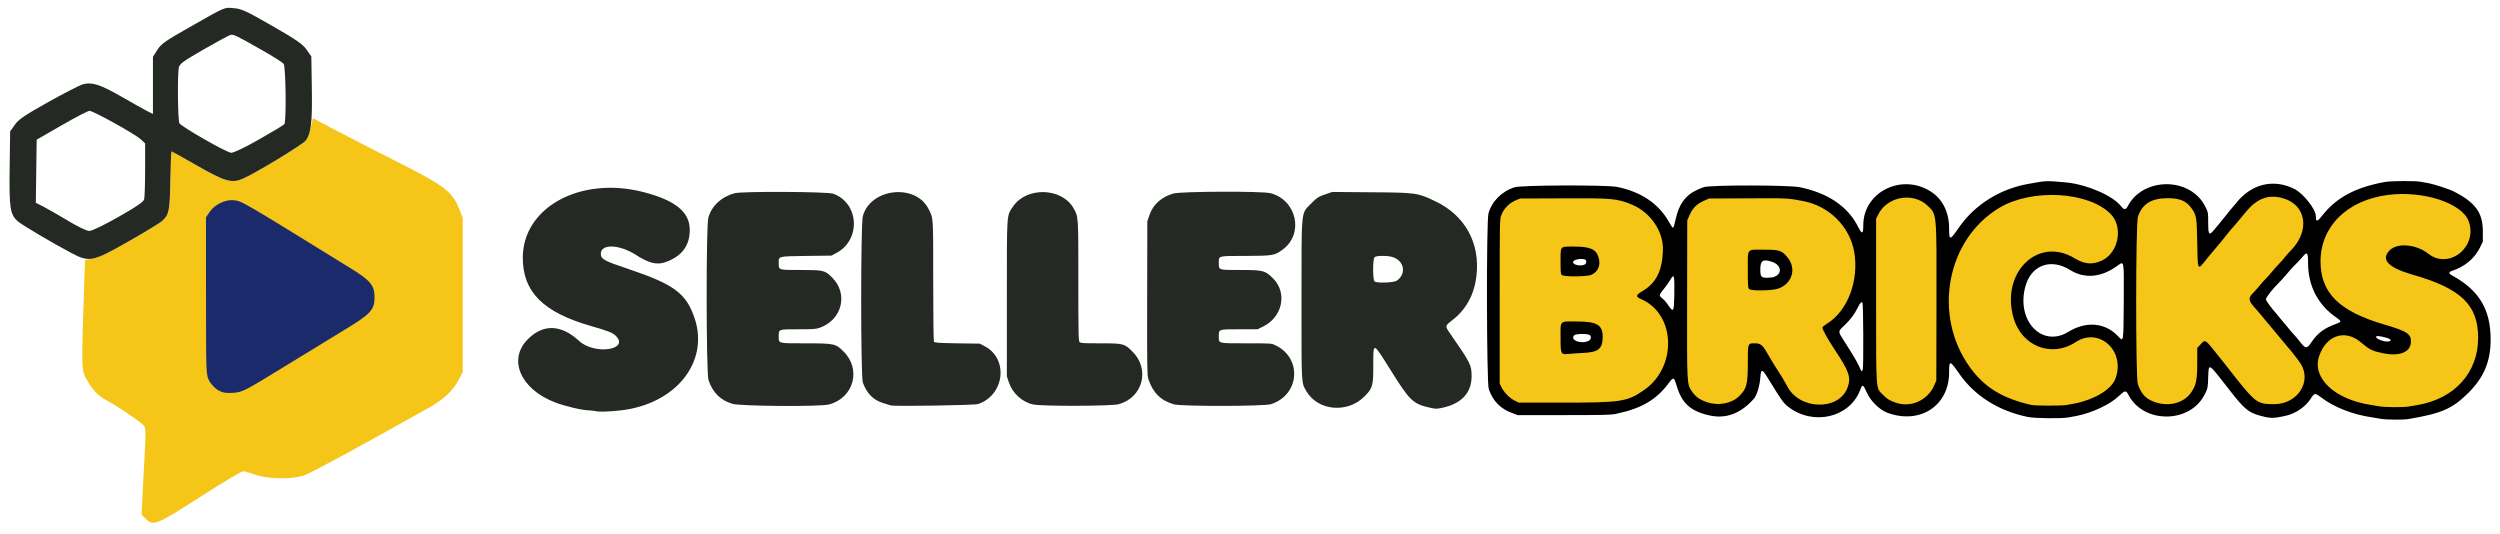
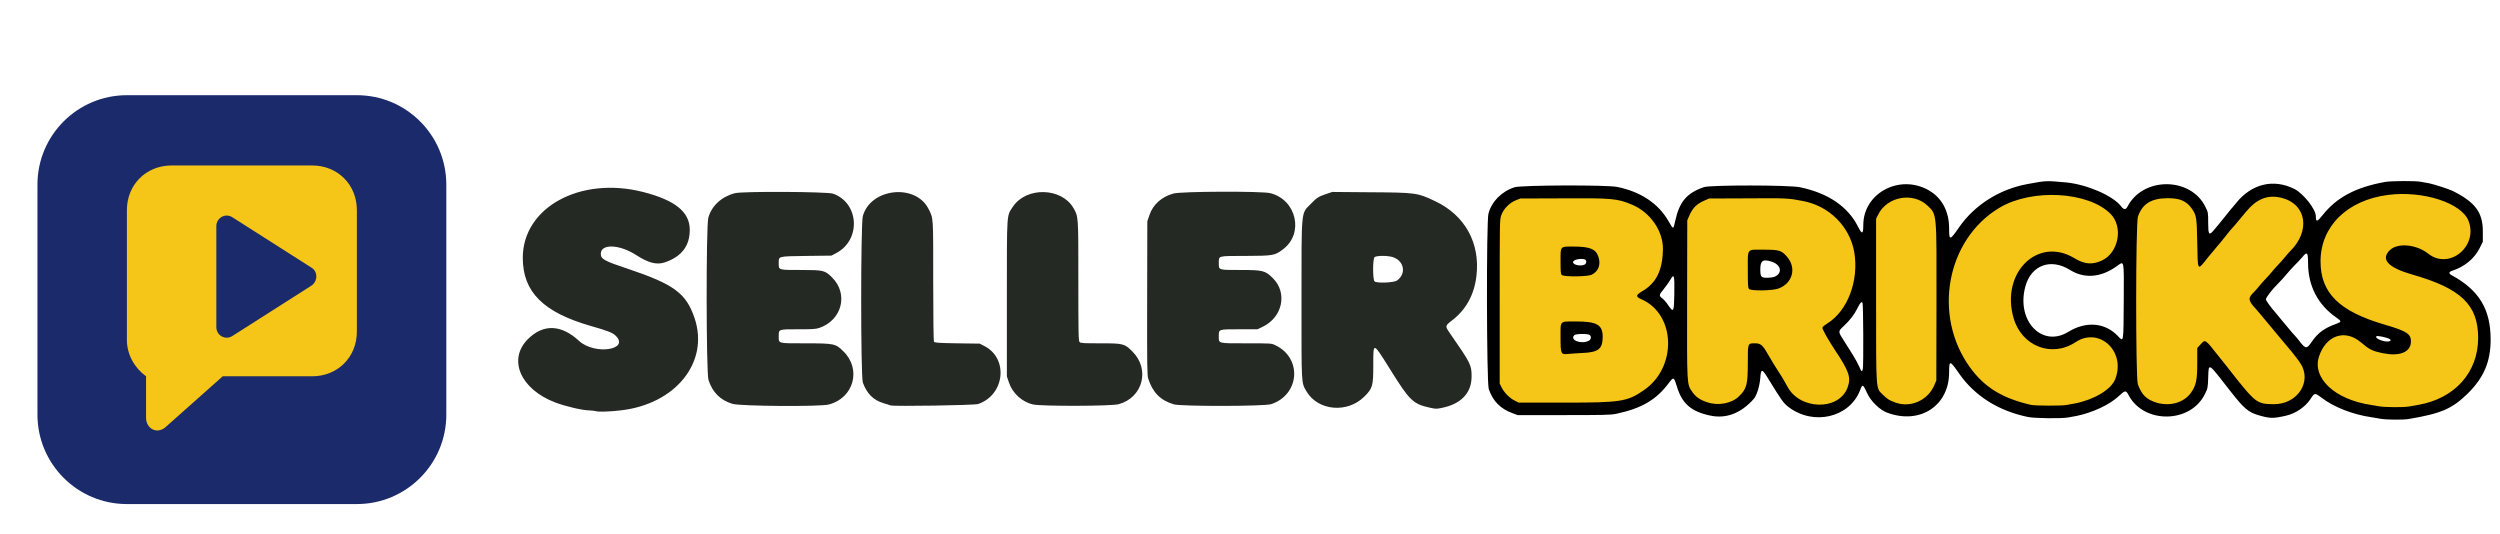
<svg xmlns="http://www.w3.org/2000/svg" width="1602" height="342" viewBox="0 0 1602 342" role="img" aria-labelledby="sellerbricks-dark-title">
+   <g transform="translate(24 61.0) scale(4.09375)" fill-rule="nonzero">
+     <rect width="64" height="64" rx="14" fill="#1B2A6B" />
+     <path d="M14 18c0-4 3-7 7-7h22c4 0 7 3 7 7v19c0 4-3 7-7 7H29l-9 8c-1.3 1.1-3 .2-3-1.5V44c-1.8-1.3-3-3.4-3-5.7z" fill="#F5C518" />
+     <path d="M28 20.5v15.8c0 1.3 1.4 2.1 2.5 1.4l12.4-7.9c1-.7 1-2.2 0-2.8l-12.4-7.9c-1.1-.7-2.5.1-2.5 1.4z" fill="#1B2A6B" />
+   </g>
  <g fill-rule="evenodd">
-     <path fill="#F5C518" d="M93.31 332.4L90.71 329.8L91.47 314.65C91.89 306.32 92.54 293.88 92.92 287C93.51 276.44 93.38 274.21 92.06 272.62C90.16 270.34 75.49 260.42 68.18 256.47C62.53 253.43 58.77 249.33 54.88 242C52.25 237.04 52.2 233.9 53.83 186.08L54.5 166.65L60 165.53C63.81 164.74 71.04 161.23 83.5 154.1C93.4 148.43 102.56 142.83 103.85 141.65C108.35 137.52 108.78 135.43 109.15 115.75C109.34 105.44 109.69 97 109.92 97C110.15 97 117.54 101.12 126.34 106.16C143.91 116.23 148.38 117.54 155.26 114.67C163.06 111.41 194.18 92.56 196.01 89.99C197.07 88.5 198.51 84.7 199.22 81.54L200.5 75.79L215 83.41C222.97 87.61 241.2 96.95 255.5 104.18C284.86 119.03 289.74 122.76 294.16 133.7L296.5 139.5L296.5 189L296.5 238.5L293.85 243.5C290.28 250.25 284.37 255.88 275.71 260.75C230.23 286.33 199.5 303.02 195 304.58C187.14 307.29 171.69 307.08 163.53 304.15C160.25 302.97 156.73 302 155.71 302C154.69 302 142.3 309.42 128.18 318.49C100.04 336.55 98.19 337.29 93.31 332.4Z" />
-     <path fill="#1B2A6B" d="M140 250.21C138.07 249.15 135.49 246.54 134.27 244.4C132.04 240.51 132.03 240.42 132.02 189.9L132 139.3L134.26 135.9C137.43 131.12 144.33 127.75 149.76 128.31C155.02 128.86 153.43 127.93 225.48 172.41C237.37 179.75 240 183.02 240 190.5C240 198.61 237.68 201.11 220.47 211.55C212.24 216.54 194.25 227.53 180.5 235.97C156.68 250.58 155.22 251.33 149.5 251.71C144.91 252.02 142.68 251.67 140 250.21Z" />
-     <path fill="#242924" d="M45.54 162.03C33.51 155.68 13.79 143.99 11.28 141.72C6.45 137.34 5.84 133.25 6.18 107.76L6.5 84.17L9.5 79.94C11.97 76.46 15.77 73.88 31 65.36C41.17 59.67 51.16 54.55 53.18 53.99C58.87 52.4 64.35 54.17 77.85 61.95C84.55 65.81 91.82 69.89 94.01 71.01L98 73.04L98 54.72L98 36.39L100.84 31.95C103.3 28.08 106 26.18 121.59 17.36C145.34 3.9 143.45 4.71 149.89 5.24C154.8 5.65 157.86 7.06 174.46 16.6C190.15 25.62 193.95 28.25 196.46 31.83L199.5 36.17L199.82 56.62C200.17 78.22 199.36 85.28 196.03 89.96C194.18 92.56 163.12 111.38 155.26 114.67C148.38 117.54 143.91 116.23 126.34 106.16C117.54 101.12 110.15 97 109.92 97C109.69 97 109.34 105.44 109.15 115.75C108.78 135.43 108.35 137.52 103.85 141.65C102.56 142.84 93.06 148.61 82.75 154.47C59.16 167.9 57.38 168.27 45.54 162.03ZM75.88 139.01C87.4 132.49 91.93 129.39 92.37 127.76C92.7 126.52 92.98 117.93 92.99 108.69L93 91.87L90.25 89.31C86.65 85.95 59.71 70.99 57.34 71.03C56.33 71.05 48.3 75.21 39.5 80.29L23.5 89.51L23.23 109.73L22.96 129.95L27.73 132.37C30.35 133.71 37.44 137.77 43.47 141.4C49.98 145.32 55.57 148 57.22 148C58.87 148 66.41 144.37 75.88 139.01ZM166.12 89.28C174.58 84.49 181.83 80.1 182.23 79.53C183.57 77.65 183.13 42.55 181.75 40.85C181.06 40 175.1 36.23 168.5 32.47C151.18 22.6 149.69 21.88 147.69 22.39C146.69 22.64 138.97 26.81 130.52 31.67C117.26 39.28 115.07 40.89 114.58 43.37C113.63 48.08 113.95 77.38 114.96 78.97C116.47 81.36 145.25 97.78 148.12 97.9C149.71 97.96 156.78 94.58 166.12 89.28Z" />
    <path fill="#242924" d="M382 263.5C381.3 263.3 379.5 263.1 378 263C373.3 263 362.4 260.4 355.8 257.9C333.4 249.4 325.2 230.2 338.4 217.2C348.2 207.5 359.6 207.9 371 218.4C381 227.7 404 224.2 394.4 215C392.6 213.2 388.9 211.8 379 209C348.1 200.2 335 187.1 335 165.2C335 132.9 371.8 112.8 412 123C432.7 128.3 442 135.8 442 147.3C442 157.6 436.8 164.4 426.1 168.1C420.8 169.9 415.5 168.5 407.6 163.4C396.9 156.5 385 156.1 385 162.6C385 166 387.1 167.2 402.2 172.2C432 182.2 439.7 187.9 445.1 203.9C454.6 232.1 432.9 259.1 397.5 263C390.7 263.8 383.5 264 382 263.5ZM916.5 261.3C905.5 258.9 903.4 256.9 891 237C879.6 218.8 880 218.9 880 234C880 247.3 879.6 248.8 874.3 254.1C863.4 265 844.6 263.3 837.2 250.8C833.8 244.9 834 247.8 834 192C834 133.7 833.7 137.1 839.6 131C843.8 126.7 844.8 126 849.3 124.5L853.7 123L878 123.2C907.4 123.4 908.4 123.5 919.8 129C938.8 138 948.6 155.8 946.1 176.8C944.7 189 939.3 198.7 930.1 205.6C926 208.8 926 209 929 213.4C942.5 232.8 943 233.9 943 241.2C943 251.7 936.5 258.7 924.3 261.3C920.3 262.1 920.3 262.1 916.5 261.3ZM469.4 258.8C461.7 256.5 456.6 251.5 454 243.5C452.5 238.9 452.4 144.9 453.9 139.5C456 131.9 462.4 126 470.9 123.8C475.7 122.5 530 122.8 533.8 124.1C550.6 130 551.9 153.8 535.8 162.2L532.8 163.8L516.6 164C498.1 164.3 499 164 499 168.8C499 173.1 498.7 173 513.2 173C527.7 173 528.6 173.2 533.2 177.8C543.8 188.3 539.6 205.1 525.1 210.1C522.7 210.9 520.8 211 511.5 211C498.7 211 499 210.9 499 215.5C499 220.2 498.2 220 515.9 220C534.6 220 535.5 220.2 540.4 225.1C552.2 236.5 547.1 255.1 531.1 259.2C525.6 260.7 474.5 260.3 469.4 258.8ZM570.8 259.8C570.5 259.7 568.3 259 566 258.3C559.6 256.4 555.4 252.1 552.9 245.1C551.5 240.9 551.5 143.6 552.9 138.5C557.8 120.6 586.5 117.4 594.9 133.7C598.2 140.2 598 137.7 598 180C598 203.2 598.2 218.5 598.5 219C598.9 219.6 601.3 219.8 613.4 220L627.8 220.2L630.5 221.6C646.4 229.4 644 253 626.8 258.9C624.5 259.7 572.9 260.5 570.8 259.8ZM662.1 259.2C655.1 257.7 648.9 252.1 646.6 245.3L645.2 241.2L645.2 191.2C645.2 134.9 645 138.6 649.1 132.4C657.7 119.6 680.1 120.1 687.8 133.2C691.1 139 691 137.7 691 180C691 214.3 691.1 218.5 691.8 219.2C692.5 219.9 694.4 220 705.2 220C719.9 220 720.6 220.2 725.6 225.2C737.1 236.6 732.4 254.7 716.9 259C712.3 260.3 667.9 260.4 662.1 259.2ZM752.2 259.1C743.7 256.6 738.7 251.6 735.8 242.7C735.1 240.4 735 235.7 735.1 191L735.2 141.8L736.6 137.7C738.9 131 744.4 126.1 752 124C757.1 122.6 808.9 122.4 814.1 123.8C830.9 128.1 835.7 149.7 822.1 159.8C816.8 163.8 815.8 163.9 798.2 164C780.2 164 781 163.8 781 168.5C781 173.1 780.6 173 794.4 173C809.3 173 810.7 173.3 815.7 178.3C825.1 187.6 821.9 203.2 809.3 209.3L805.8 211L794.2 211C780.6 211 781 210.9 781 215.5C781 220.2 780.1 220 798.7 220C814.5 220 814.8 220 817.2 221.2C834.6 229.4 832.9 253 814.5 259C810 260.4 757.3 260.5 752.2 259.1ZM895.3 179.7C901.3 175.3 899.8 167.2 892.6 164.8C889.5 163.7 881.9 163.7 880.8 164.8C879.6 166 879.6 179.1 880.8 180.3C882.1 181.6 893.4 181.2 895.3 179.7Z" />
    <path fill="#000000" d="M1525.8 268.4C1524.4 268.2 1521.7 267.7 1519.8 267.4C1507.8 265.7 1495.5 260.9 1487.6 254.8C1483.3 251.6 1483.2 251.6 1480.5 255.8C1477.2 260.8 1471 265 1464.8 266.4C1456.3 268.3 1454.7 268.2 1447 266C1440.7 264.1 1437.8 261.6 1429.5 251C1414.4 231.6 1415.4 232.2 1415 242.2C1414.8 248.5 1414.7 248.9 1412.9 252.5C1403.8 271.3 1374 271.8 1364.1 253.4C1362.3 249.9 1361.9 249.9 1357.5 254C1351.9 259.3 1340.7 264.5 1330.8 266.5C1329.1 266.8 1326.7 267.3 1325.3 267.5C1321.3 268.3 1303.8 268.1 1299.5 267.2C1280.6 263.3 1265.4 253.7 1255.5 239.5C1249.4 230.7 1249 230.7 1249 238.6C1249 260.1 1230.2 272.3 1209.2 264.4C1204.6 262.7 1198.8 257.1 1196.5 252C1193.7 245.9 1193.5 245.9 1191.8 250.4C1184.9 267.6 1162.1 272.9 1146.2 260.9C1142.9 258.4 1141.9 257 1133.6 243.5C1129.1 236 1128.4 235.9 1128 242.2C1127.6 247.2 1125.8 253.3 1123.9 255.5C1115.7 264.8 1106.2 268.5 1095.9 266.3C1083.6 263.7 1077.8 258.6 1074.5 247.5C1072.7 241.5 1072.4 241.4 1069.4 245.4C1061.4 256.2 1051.8 261.8 1035.5 265.2C1032.4 265.9 1027 266 1002.1 266L972.5 266L969.3 264.8C961.5 262 956.7 257.1 954 249.3C952.6 245.2 952.4 142.1 953.8 136.9C955.8 129.2 962.2 122.7 970.5 120C974.8 118.6 1029.9 118.4 1036.4 119.8C1051.4 122.9 1062.5 130.3 1069 141.4C1072.4 147.3 1072.2 147.3 1073.5 141.5C1076.2 129.2 1080.9 123.7 1091.9 119.9C1096.2 118.5 1146.5 118.5 1153.5 120C1171.6 123.8 1184.2 132.4 1190.7 145.4C1193.2 150.4 1194 150.1 1194 144.2C1194 123.8 1217.1 111.4 1235.7 121.8C1244.3 126.6 1249 135.3 1249 146.4C1249 154.3 1249.4 154.3 1255.5 145.5C1265.3 131.4 1281.2 121.3 1298.9 118C1311.5 115.7 1310.7 115.7 1324 116.9C1337.3 118.2 1354 125.4 1359.2 132.2C1360.9 134.5 1362.2 134.5 1363.3 132.4C1373.2 113.1 1404 113.3 1413.3 132.7C1415 136.1 1415 136.4 1415 142.6C1415 150 1415.5 151 1418 148.2C1421 144.7 1422 143.5 1426 138.5C1428.3 135.6 1430.3 133.1 1430.5 133C1430.6 132.9 1431.8 131.5 1433 130C1442.9 117.7 1456.9 114.4 1470.3 121.1C1476.1 124.1 1484 134.1 1484 138.6C1484 142.4 1484.8 142.3 1488.3 137.9C1497.3 126.5 1509.5 120 1528.3 116.6C1532 115.9 1548 115.8 1551.3 116.5C1552.7 116.7 1555.1 117.2 1556.8 117.5C1560.1 118.2 1569.4 121.2 1571.8 122.4C1586 129.5 1591 136.1 1591 148.1L1591 154.9L1588.9 159.1C1585.5 165.8 1579.3 170.9 1571.4 173.5C1569.1 174.2 1569 175.3 1571.1 176.4C1588.6 185.9 1596 198.2 1596 217.6C1596 231.7 1591.7 241.8 1581.6 251.9C1571.3 262 1564.6 264.9 1543.5 268.5C1540.1 269.1 1529.2 269 1525.8 268.4ZM1193.7 236.4C1194.2 234 1194 194.8 1193.5 194.1C1192.9 193 1192.1 193.8 1190.3 197.4C1188.1 201.8 1185.6 205 1181.6 208.8C1177.7 212.4 1177.7 212.4 1181.7 218.5C1183.1 220.8 1185.6 224.7 1187.1 227.1C1188.6 229.5 1190.5 232.9 1191.3 234.7C1192.9 238.4 1193.2 238.7 1193.7 236.4ZM1481.1 219.4C1485.2 213.3 1489.4 210.2 1497.6 207.3C1500.5 206.2 1500.5 205.8 1497 203.4C1485.2 195.2 1479 183.1 1479 168.4C1479 161.6 1478.4 161 1475.3 164.8C1474.2 166.1 1471.9 168.6 1470.2 170.2C1468.6 171.9 1466.2 174.5 1465 176C1463.8 177.5 1461.6 179.9 1460.1 181.4C1456.2 185.2 1452 190.6 1452 191.8C1452 192.6 1455 196.8 1458.7 201C1459.3 201.7 1460.8 203.5 1462 205C1463.2 206.5 1464.4 207.9 1464.5 208C1464.6 208.1 1465.8 209.5 1467 211C1468.2 212.5 1469.8 214.3 1470.5 215C1471.2 215.7 1472.5 217.4 1473.5 218.6C1477.3 223.6 1478.2 223.7 1481.1 219.4ZM1018 218.4C1019.6 217.6 1019.9 215.6 1018.7 214.7C1017.4 213.7 1009.8 213.8 1008.8 214.8C1005.7 217.9 1013.2 220.8 1018 218.4ZM1531.5 218.5C1532.2 218 1532.1 217.9 1531.3 217.3C1530 216.3 1523.4 214.9 1522.8 215.5C1521.3 217 1529.4 219.9 1531.5 218.5ZM1360.9 193.1C1361 165.5 1361.4 167.1 1356.4 170.6C1346.2 177.9 1335.6 178.7 1326.5 173C1314.2 165.3 1301.7 169.8 1297.9 183.4C1291.8 205.4 1308.4 223 1325.3 212.7C1336.8 205.6 1349 206.7 1357.2 215.4C1360.9 219.2 1360.7 220.2 1360.9 193.1ZM1072.9 188.7C1073.1 175.9 1072.8 174.9 1070.1 179.7C1069.2 181.2 1067.4 183.7 1066 185.4C1063 189 1063 189.5 1065.2 191.2C1066.2 191.9 1067.9 193.9 1069 195.6C1072.4 200.5 1072.7 200 1072.9 188.7ZM1137.2 177.3C1142.3 175.2 1141.4 169.8 1135.6 167.8C1129.8 165.8 1128 166.9 1128 172.5C1128 177.5 1128.5 178 1132.6 178C1134.2 178 1136.3 177.7 1137.2 177.3ZM1015.5 169.5C1016.7 168.9 1016.8 166.7 1015.7 166.3C1013 165.3 1008 166.4 1008 168C1008 169.8 1013.1 170.8 1015.5 169.5Z" />
    <path fill="#F5C518" d="M1524.8 260.4C1523.4 260.2 1520.7 259.7 1518.8 259.4C1495.9 255.8 1481.6 242.2 1486 228.5C1490.5 214.8 1502.7 210.7 1512.9 219.4C1518.3 224 1520.1 224.9 1526.7 226.3C1537.4 228.5 1544.3 225.9 1544.9 219.6C1545.3 214.1 1542.7 212.3 1528 208C1498.9 199.5 1487 187.7 1487 167.5C1487 145.1 1504 128.3 1530.2 124.9C1552.7 122 1577.6 130.1 1581.9 141.7C1588 158 1569.4 173.1 1556.1 162.6C1548.3 156.5 1536.3 155.4 1531.3 160.4C1525.4 166.3 1530.3 171.5 1546 176C1577.1 184.9 1588 195.4 1588 216.5C1588 238.7 1573 255.4 1549.4 259.5C1547.7 259.8 1545 260.3 1543.5 260.5C1540.1 261.1 1528.2 261 1524.8 260.4ZM1301.2 259.4C1282.9 255.1 1271.7 248.2 1262.5 235.6C1238.2 202.3 1247.2 153.4 1281.3 133.1C1302.1 120.7 1338.1 122.7 1352.4 137C1360.7 145.3 1357.7 161.8 1347 166.9C1340.8 169.8 1335.8 169.4 1329.2 165.4C1305.8 151.3 1281.9 174.8 1290.3 203.8C1295.5 221.9 1314.8 229.4 1330.1 219.2C1345.2 209.3 1362.3 225.1 1355.5 242.8C1353 249.5 1342.2 256 1329.8 258.5C1328.1 258.8 1325.7 259.3 1324.3 259.5C1321.3 260.1 1303.9 260.1 1301.2 259.4ZM1093.8 257.7C1089.3 256.2 1086.7 254.4 1084.4 251.1C1080.9 246 1081 247.8 1081.1 191.5L1081.2 141.2L1082.5 138.2C1084.7 133.2 1087.2 130.7 1092.2 128.5L1095.2 127.2L1120 127.1C1144.9 126.9 1145.9 127 1155.3 128.8C1172.2 132 1185.3 145.1 1188.2 161.5C1191.3 179.8 1184 199.2 1170.9 207.3C1169.3 208.3 1167.9 209.4 1167.8 209.9C1167.5 210.6 1171.1 217.1 1175.5 223.8C1185 238 1186.3 241.9 1183.9 248.4C1178.3 263.4 1153 262.8 1145.2 247.4C1144.5 246 1142.9 243.4 1141.8 241.5C1138.3 236.1 1134.4 229.8 1132.5 226.4C1129.5 221.1 1128.2 220 1124.6 220C1119.9 220 1120 219.7 1120 232.4C1120 246.5 1119.3 249.1 1114.4 253.9C1109.7 258.6 1100.9 260.2 1093.8 257.7ZM1214.7 258C1210.8 256.6 1209.4 255.8 1206.6 253C1202 248.3 1202.2 252.4 1202.2 192.5L1202.2 140.2L1203.6 137.4C1209.3 125.9 1225.9 122.9 1235.2 131.8C1241.2 137.6 1241 135.6 1240.9 194.6L1240.8 243.8L1239.6 246.6C1235.6 256.4 1224.5 261.5 1214.7 258ZM1382.2 258.1C1375.5 256.1 1372.3 253 1369.9 246.1C1368.5 241.8 1368.5 143.2 1370 138.8C1372.8 130.6 1378.6 127 1389.1 127C1397 127 1401.1 128.8 1404.6 133.8C1407.5 138.1 1407.7 139.3 1408 155.7C1408.3 173.5 1408.2 173.2 1413.1 167.2C1414.8 165 1416.3 163.1 1416.5 163C1416.6 162.9 1417.8 161.5 1419 160C1420.2 158.5 1421.4 157.1 1421.5 157C1421.7 156.9 1423.7 154.4 1426 151.5C1428.3 148.6 1430.5 145.9 1431 145.5C1431.4 145.1 1432.8 143.5 1434 142C1435.2 140.5 1436.4 139.1 1436.5 139C1436.6 138.9 1437.8 137.5 1439 136C1446 127.4 1453.2 124.5 1462.1 126.8C1478.2 130.9 1480.7 148.2 1467.3 161.2C1466.7 161.8 1465.2 163.5 1464 165C1462.8 166.5 1461 168.5 1460 169.5C1459 170.5 1457.2 172.5 1456 174C1454.8 175.5 1453 177.5 1452 178.5C1451 179.5 1449.2 181.5 1448 183C1446.8 184.5 1445.1 186.4 1444.2 187.3C1440.4 191 1440.5 192.5 1445.6 198C1446.2 198.7 1447.8 200.5 1449 202C1450.2 203.5 1451.4 204.9 1451.5 205C1451.6 205.1 1452.8 206.5 1454 208C1455.2 209.5 1456.4 210.9 1456.5 211C1456.6 211.1 1457.8 212.5 1459 214C1460.2 215.5 1461.4 216.9 1461.5 217C1461.6 217.1 1462.8 218.5 1464 220C1465.2 221.5 1466.4 222.9 1466.5 223C1467.3 223.7 1473 231 1474.1 232.8C1481.7 244.4 1472.4 259 1457.2 259C1446.8 259 1445.4 258 1433.2 242.8C1428.9 237.2 1423.6 230.6 1421.5 228C1412.9 217.1 1413.2 217.3 1410.1 220.7L1408 223L1408 232.7C1408 243.8 1407.2 247.2 1403.8 251.9C1399.3 258 1390.7 260.5 1382.2 258.1ZM970.8 256.8C967.5 255.3 963.7 251.4 962.2 248.2L961 245.8L961 193.1C961 140.7 961 140.5 962.1 137.7C963.5 133.8 967.3 130 971.2 128.4L974.2 127.2L1001.5 127.1C1033.1 126.9 1036.5 127.2 1045.9 131.2C1057.6 136.1 1065.9 148.2 1065.6 160C1065.3 173.4 1061.3 181.5 1052.2 186.7C1048.1 189.2 1048 190.1 1051.9 191.8C1073.9 201.5 1074.8 235.5 1053.3 250.1C1042.7 257.4 1038.6 258 1002.5 258L973.2 258L970.8 256.8ZM1013.8 226.2C1024.3 225.8 1027 223.6 1027 215.8C1027 208.1 1023.3 206 1009.9 206C999.2 206 1000 205.1 1000 216.3C1000 226.9 1000.2 227.3 1004.9 226.8C1006.5 226.6 1010.5 226.4 1013.8 226.2ZM1139.3 185C1148.7 181.8 1151.5 171.7 1145 164.4C1141.5 160.4 1140.1 160 1130.1 160C1119 160 1120 158.7 1120 173C1120 182.7 1120.1 184.5 1120.8 185.2C1122.1 186.5 1135.3 186.3 1139.3 185ZM1019.8 176.1C1024.3 174 1026 169.5 1024.2 164.4C1022.6 159.6 1018.7 158 1008.5 158C999.5 158 1000 157.4 1000 167.5C1000 174 1000.1 175.6 1000.8 176.2C1002 177.5 1017 177.3 1019.8 176.1Z" />
  </g>
</svg>
